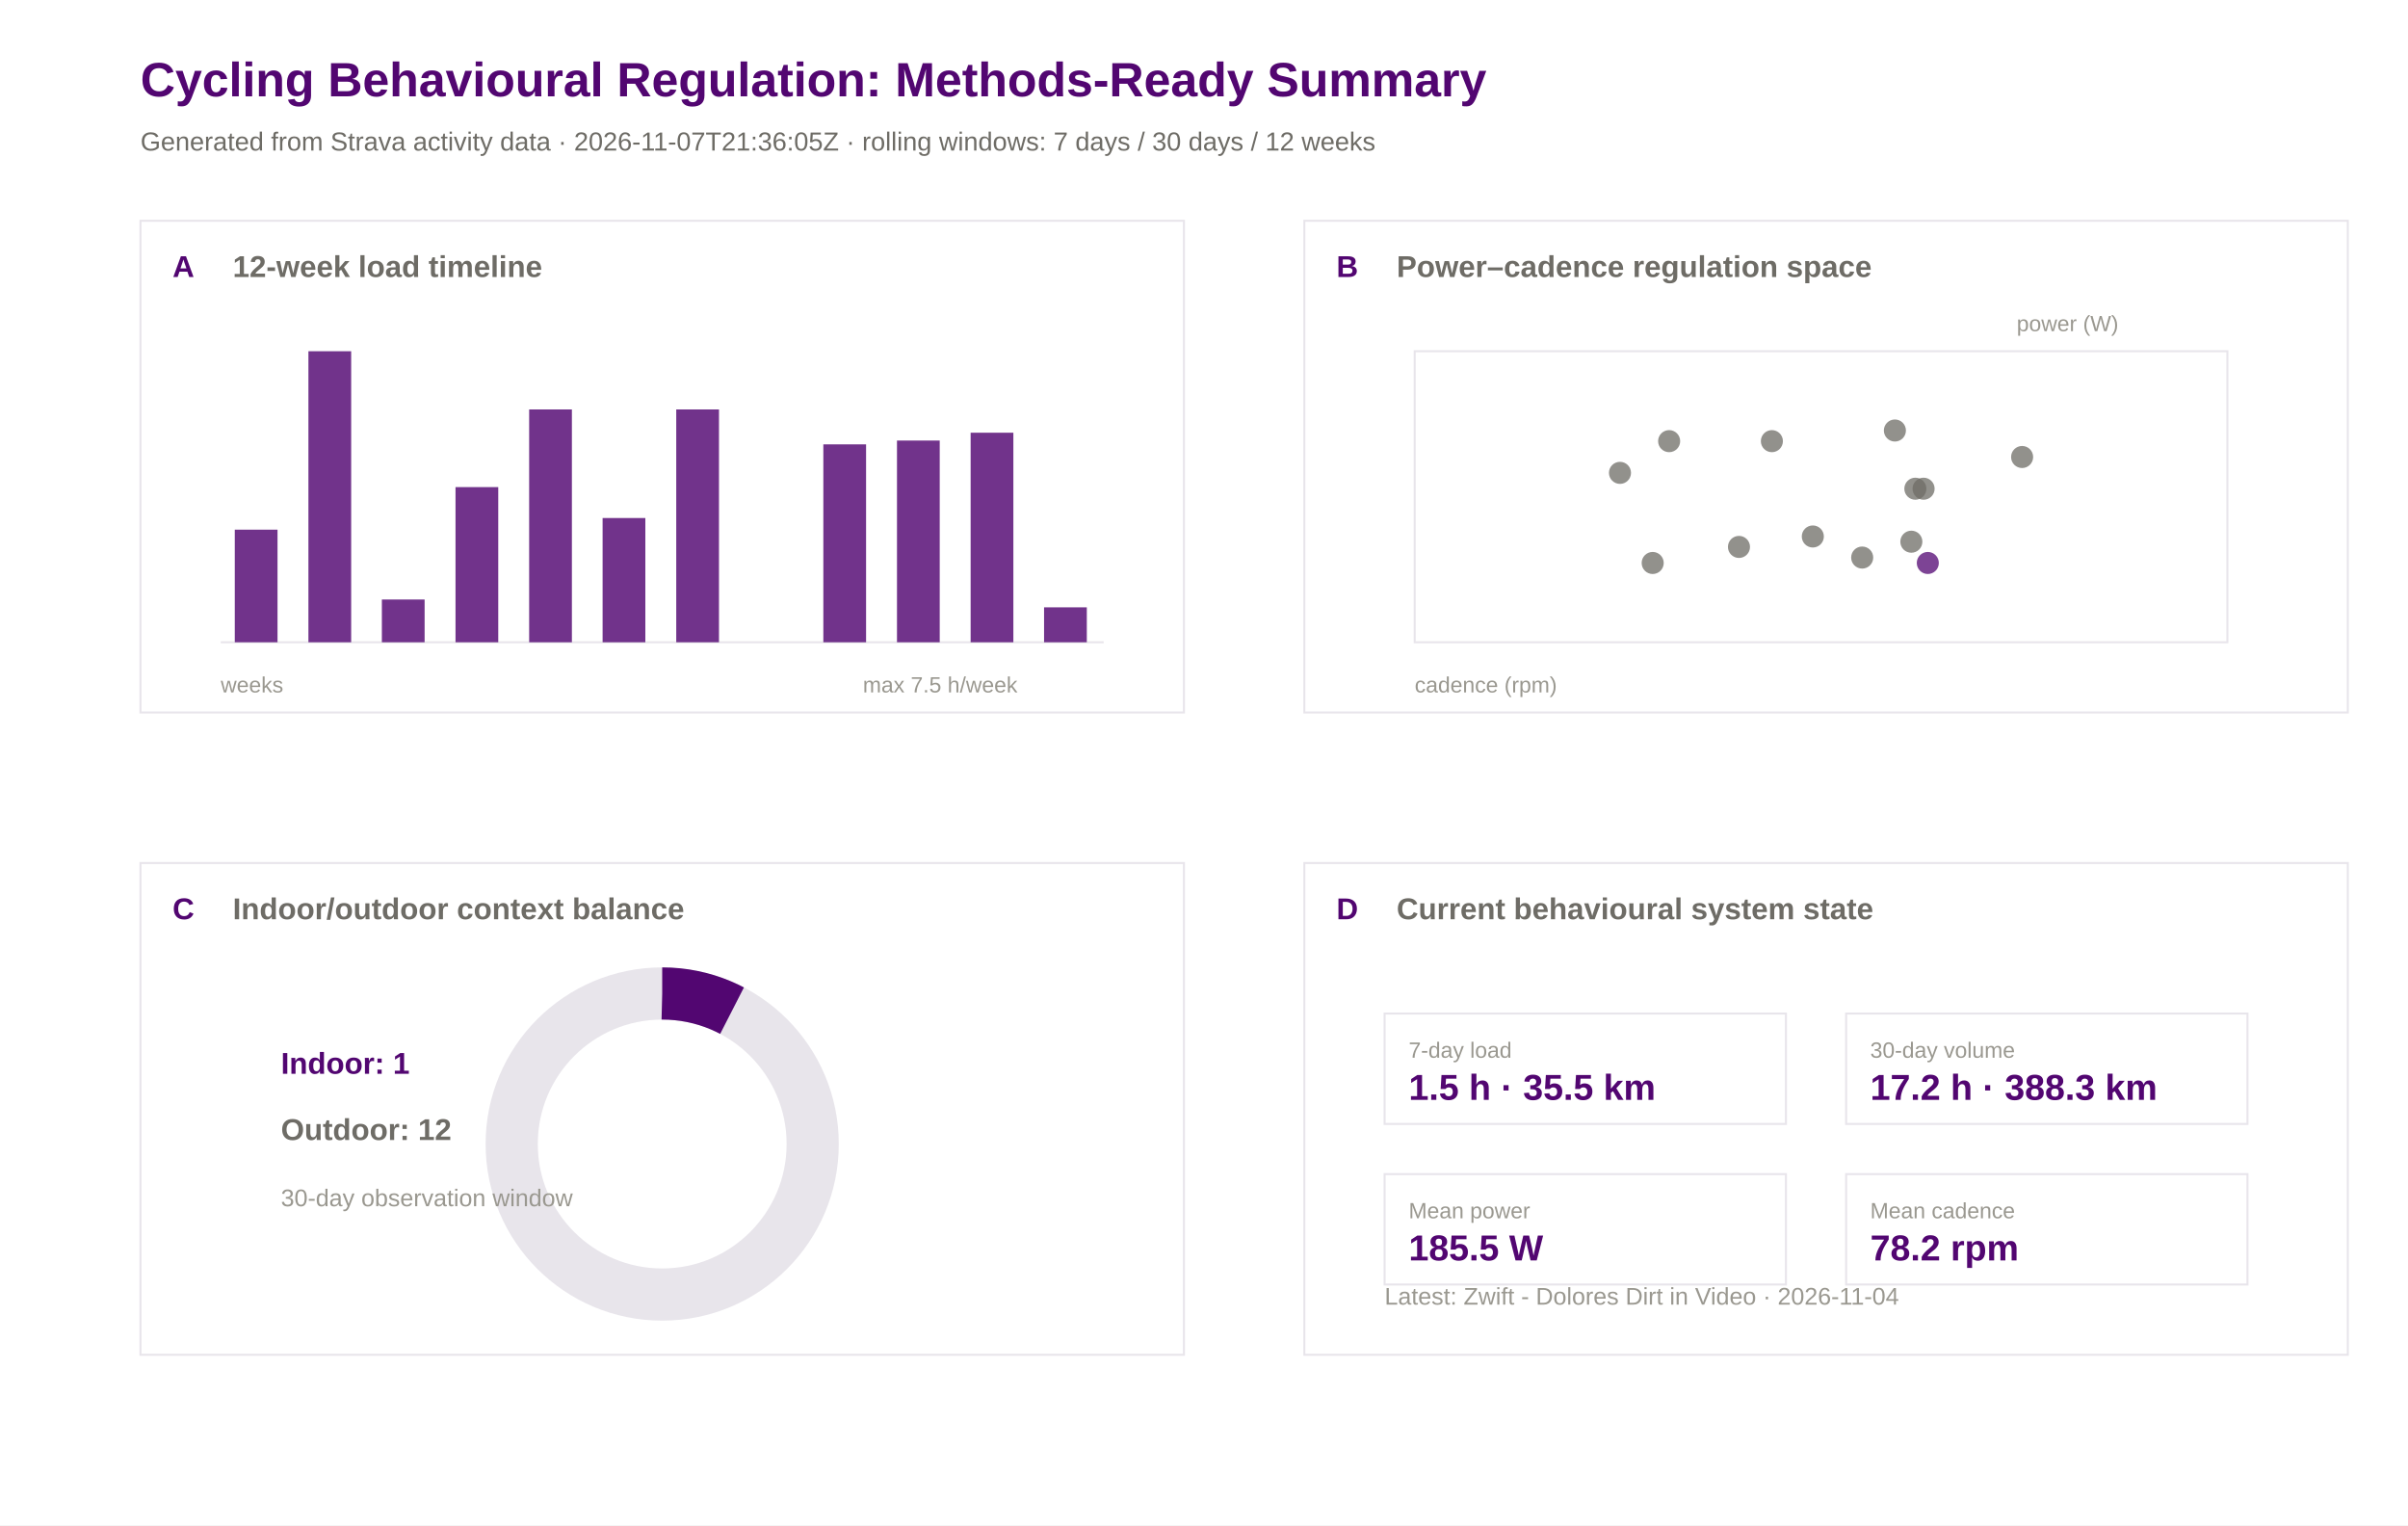
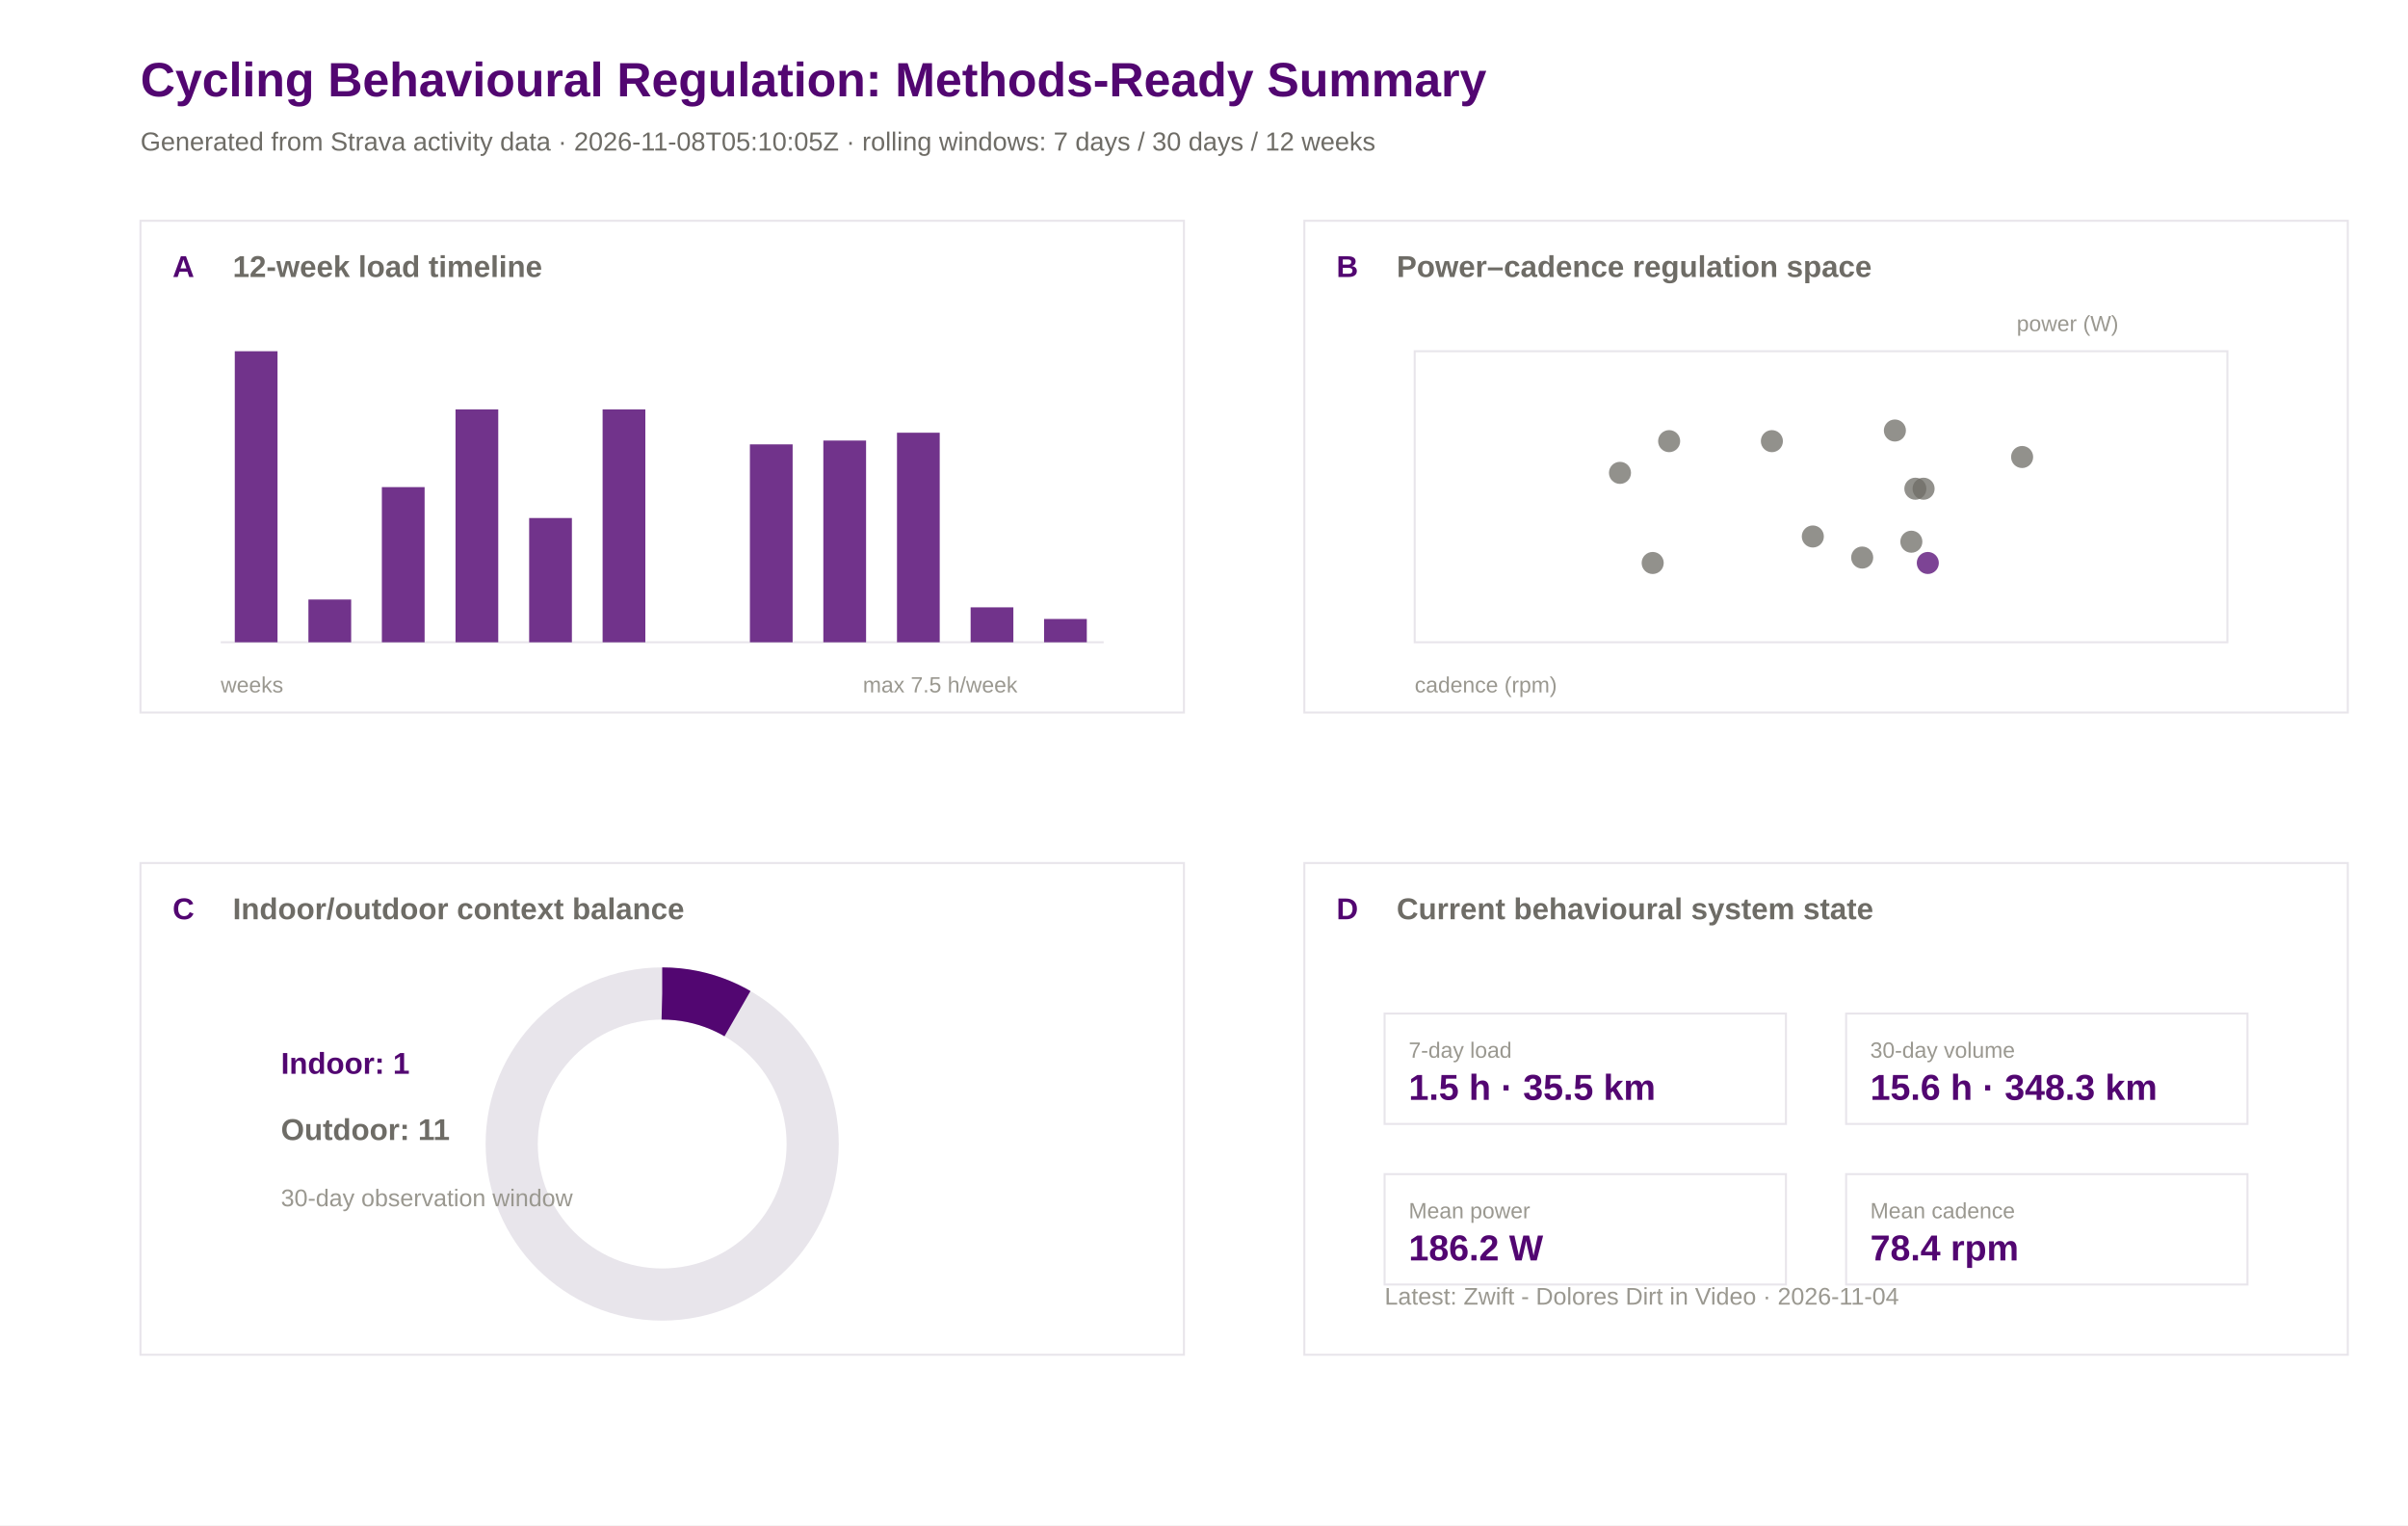
<svg xmlns="http://www.w3.org/2000/svg" width="1200" height="760" viewBox="0 0 1200 760">
  <rect width="100%" height="100%" fill="#ffffff" />
  <text x="70.0" y="48.0" font-family="Arial" font-size="24" font-weight="600" fill="#520671">Cycling Behavioural Regulation: Methods-Ready Summary</text>
-   <text x="70.0" y="75.0" font-family="Arial" font-size="13" font-weight="400" fill="#6e6c66">Generated from Strava activity data · 2026-11-07T21:36:05Z · rolling windows: 7 days / 30 days / 12 weeks</text>
+   <text x="70.0" y="75.0" font-family="Arial" font-size="13" font-weight="400" fill="#6e6c66">Generated from Strava activity data · 2026-11-08T05:10:05Z · rolling windows: 7 days / 30 days / 12 weeks</text>
  <rect x="70" y="110" width="520" height="245" fill="#ffffff" stroke="#e8e5eb" stroke-width="1" />
  <text x="86.0" y="138.0" font-family="Arial" font-size="15" font-weight="600" fill="#520671">A</text>
  <text x="116.0" y="138.0" font-family="Arial" font-size="15" font-weight="600" fill="#6e6c66">12-week load timeline</text>
  <rect x="650" y="110" width="520" height="245" fill="#ffffff" stroke="#e8e5eb" stroke-width="1" />
  <text x="666.0" y="138.0" font-family="Arial" font-size="15" font-weight="600" fill="#520671">B</text>
  <text x="696.0" y="138.0" font-family="Arial" font-size="15" font-weight="600" fill="#6e6c66">Power–cadence regulation space</text>
  <rect x="70" y="430" width="520" height="245" fill="#ffffff" stroke="#e8e5eb" stroke-width="1" />
  <text x="86.0" y="458.0" font-family="Arial" font-size="15" font-weight="600" fill="#520671">C</text>
  <text x="116.0" y="458.0" font-family="Arial" font-size="15" font-weight="600" fill="#6e6c66">Indoor/outdoor context balance</text>
  <rect x="650" y="430" width="520" height="245" fill="#ffffff" stroke="#e8e5eb" stroke-width="1" />
  <text x="666.0" y="458.0" font-family="Arial" font-size="15" font-weight="600" fill="#520671">D</text>
  <text x="696.0" y="458.0" font-family="Arial" font-size="15" font-weight="600" fill="#6e6c66">Current behavioural system state</text>
  <line x1="110" y1="320" x2="550" y2="320" stroke="#e8e5eb" />
-   <rect x="117.0" y="263.9" width="21.3" height="56.1" fill="#520671" opacity="0.82" />
-   <rect x="153.7" y="175.0" width="21.3" height="145.0" fill="#520671" opacity="0.82" />
-   <rect x="190.3" y="298.7" width="21.3" height="21.3" fill="#520671" opacity="0.82" />
-   <rect x="227.0" y="242.7" width="21.3" height="77.3" fill="#520671" opacity="0.82" />
-   <rect x="263.7" y="204.0" width="21.3" height="116.0" fill="#520671" opacity="0.82" />
-   <rect x="300.3" y="258.1" width="21.3" height="61.9" fill="#520671" opacity="0.82" />
-   <rect x="337.0" y="204.0" width="21.3" height="116.0" fill="#520671" opacity="0.82" />
-   <rect x="373.7" y="320.0" width="21.3" height="0.0" fill="#520671" opacity="0.82" />
-   <rect x="410.3" y="221.4" width="21.3" height="98.6" fill="#520671" opacity="0.82" />
-   <rect x="447.0" y="219.5" width="21.3" height="100.5" fill="#520671" opacity="0.82" />
-   <rect x="483.7" y="215.6" width="21.3" height="104.4" fill="#520671" opacity="0.82" />
-   <rect x="520.3" y="302.6" width="21.3" height="17.4" fill="#520671" opacity="0.82" />
+   <rect x="117.0" y="175.0" width="21.3" height="145.0" fill="#520671" opacity="0.82" />
+   <rect x="153.7" y="298.7" width="21.3" height="21.3" fill="#520671" opacity="0.82" />
+   <rect x="190.3" y="242.7" width="21.3" height="77.3" fill="#520671" opacity="0.82" />
+   <rect x="227.0" y="204.0" width="21.3" height="116.0" fill="#520671" opacity="0.82" />
+   <rect x="263.7" y="258.1" width="21.3" height="61.9" fill="#520671" opacity="0.82" />
+   <rect x="300.3" y="204.0" width="21.3" height="116.0" fill="#520671" opacity="0.82" />
+   <rect x="337.0" y="320.0" width="21.3" height="0.0" fill="#520671" opacity="0.82" />
+   <rect x="373.7" y="221.4" width="21.3" height="98.6" fill="#520671" opacity="0.82" />
+   <rect x="410.3" y="219.5" width="21.3" height="100.5" fill="#520671" opacity="0.82" />
+   <rect x="447.0" y="215.6" width="21.3" height="104.4" fill="#520671" opacity="0.82" />
+   <rect x="483.7" y="302.6" width="21.3" height="17.4" fill="#520671" opacity="0.82" />
+   <rect x="520.3" y="308.4" width="21.3" height="11.6" fill="#520671" opacity="0.82" />
  <text x="110.0" y="345.0" font-family="Arial" font-size="11" font-weight="400" fill="#9a9890">weeks</text>
  <text x="430.0" y="345.0" font-family="Arial" font-size="11" font-weight="400" fill="#9a9890">max 7.5 h/week</text>
  <rect x="705" y="175" width="405" height="145" fill="#ffffff" stroke="#e8e5eb" />
-   <circle cx="866.6" cy="272.5" r="5.5" fill="#6e6c66" opacity="0.75" />
  <circle cx="883.0" cy="219.8" r="5.5" fill="#6e6c66" opacity="0.75" />
  <circle cx="903.4" cy="267.3" r="5.5" fill="#6e6c66" opacity="0.75" />
  <circle cx="958.6" cy="243.5" r="5.5" fill="#6e6c66" opacity="0.75" />
  <circle cx="952.5" cy="269.9" r="5.5" fill="#6e6c66" opacity="0.75" />
  <circle cx="928.0" cy="277.8" r="5.5" fill="#6e6c66" opacity="0.75" />
  <circle cx="954.5" cy="243.5" r="5.5" fill="#6e6c66" opacity="0.75" />
  <circle cx="831.8" cy="219.8" r="5.5" fill="#6e6c66" opacity="0.75" />
  <circle cx="807.3" cy="235.6" r="5.5" fill="#6e6c66" opacity="0.75" />
  <circle cx="823.6" cy="280.5" r="5.5" fill="#6e6c66" opacity="0.75" />
  <circle cx="1007.7" cy="227.7" r="5.5" fill="#6e6c66" opacity="0.75" />
  <circle cx="944.3" cy="214.5" r="5.5" fill="#6e6c66" opacity="0.75" />
  <circle cx="960.7" cy="280.5" r="5.5" fill="#520671" opacity="0.75" />
  <text x="705.0" y="345.0" font-family="Arial" font-size="11" font-weight="400" fill="#9a9890">cadence (rpm)</text>
  <text x="1005.0" y="165.0" font-family="Arial" font-size="11" font-weight="400" fill="#9a9890">power (W)</text>
  <circle cx="330" cy="570" r="75" fill="none" stroke="#e8e5eb" stroke-width="26" />
-   <circle cx="330" cy="570" r="75" fill="none" stroke="#520671" stroke-width="26" stroke-dasharray="36.2 471.2" transform="rotate(-90 330 570)" />
+   <circle cx="330" cy="570" r="75" fill="none" stroke="#520671" stroke-width="26" stroke-dasharray="39.3 471.2" transform="rotate(-90 330 570)" />
  <text x="140.0" y="535.0" font-family="Arial" font-size="15" font-weight="600" fill="#520671">Indoor: 1</text>
-   <text x="140.0" y="568.0" font-family="Arial" font-size="15" font-weight="600" fill="#6e6c66">Outdoor: 12</text>
+   <text x="140.0" y="568.0" font-family="Arial" font-size="15" font-weight="600" fill="#6e6c66">Outdoor: 11</text>
  <text x="140.0" y="601.0" font-family="Arial" font-size="12" font-weight="400" fill="#9a9890">30-day observation window</text>
  <rect x="690" y="505" width="200" height="55" fill="#ffffff" stroke="#e8e5eb" />
  <text x="702.0" y="527.0" font-family="Arial" font-size="11" font-weight="500" fill="#9a9890">7-day load</text>
  <text x="702.0" y="548.0" font-family="Arial" font-size="18" font-weight="600" fill="#520671">1.5 h · 35.5 km</text>
  <rect x="920" y="505" width="200" height="55" fill="#ffffff" stroke="#e8e5eb" />
  <text x="932.0" y="527.0" font-family="Arial" font-size="11" font-weight="500" fill="#9a9890">30-day volume</text>
-   <text x="932.0" y="548.0" font-family="Arial" font-size="18" font-weight="600" fill="#520671">17.2 h · 388.3 km</text>
+   <text x="932.0" y="548.0" font-family="Arial" font-size="18" font-weight="600" fill="#520671">15.6 h · 348.3 km</text>
  <rect x="690" y="585" width="200" height="55" fill="#ffffff" stroke="#e8e5eb" />
  <text x="702.0" y="607.0" font-family="Arial" font-size="11" font-weight="500" fill="#9a9890">Mean power</text>
-   <text x="702.0" y="628.0" font-family="Arial" font-size="18" font-weight="600" fill="#520671">185.5 W</text>
+   <text x="702.0" y="628.0" font-family="Arial" font-size="18" font-weight="600" fill="#520671">186.2 W</text>
  <rect x="920" y="585" width="200" height="55" fill="#ffffff" stroke="#e8e5eb" />
  <text x="932.0" y="607.0" font-family="Arial" font-size="11" font-weight="500" fill="#9a9890">Mean cadence</text>
-   <text x="932.0" y="628.0" font-family="Arial" font-size="18" font-weight="600" fill="#520671">78.2 rpm</text>
+   <text x="932.0" y="628.0" font-family="Arial" font-size="18" font-weight="600" fill="#520671">78.4 rpm</text>
  <text x="690.0" y="650.0" font-family="Arial" font-size="12" font-weight="400" fill="#9a9890">Latest: Zwift - Dolores Dirt in Video · 2026-11-04</text>
</svg>
